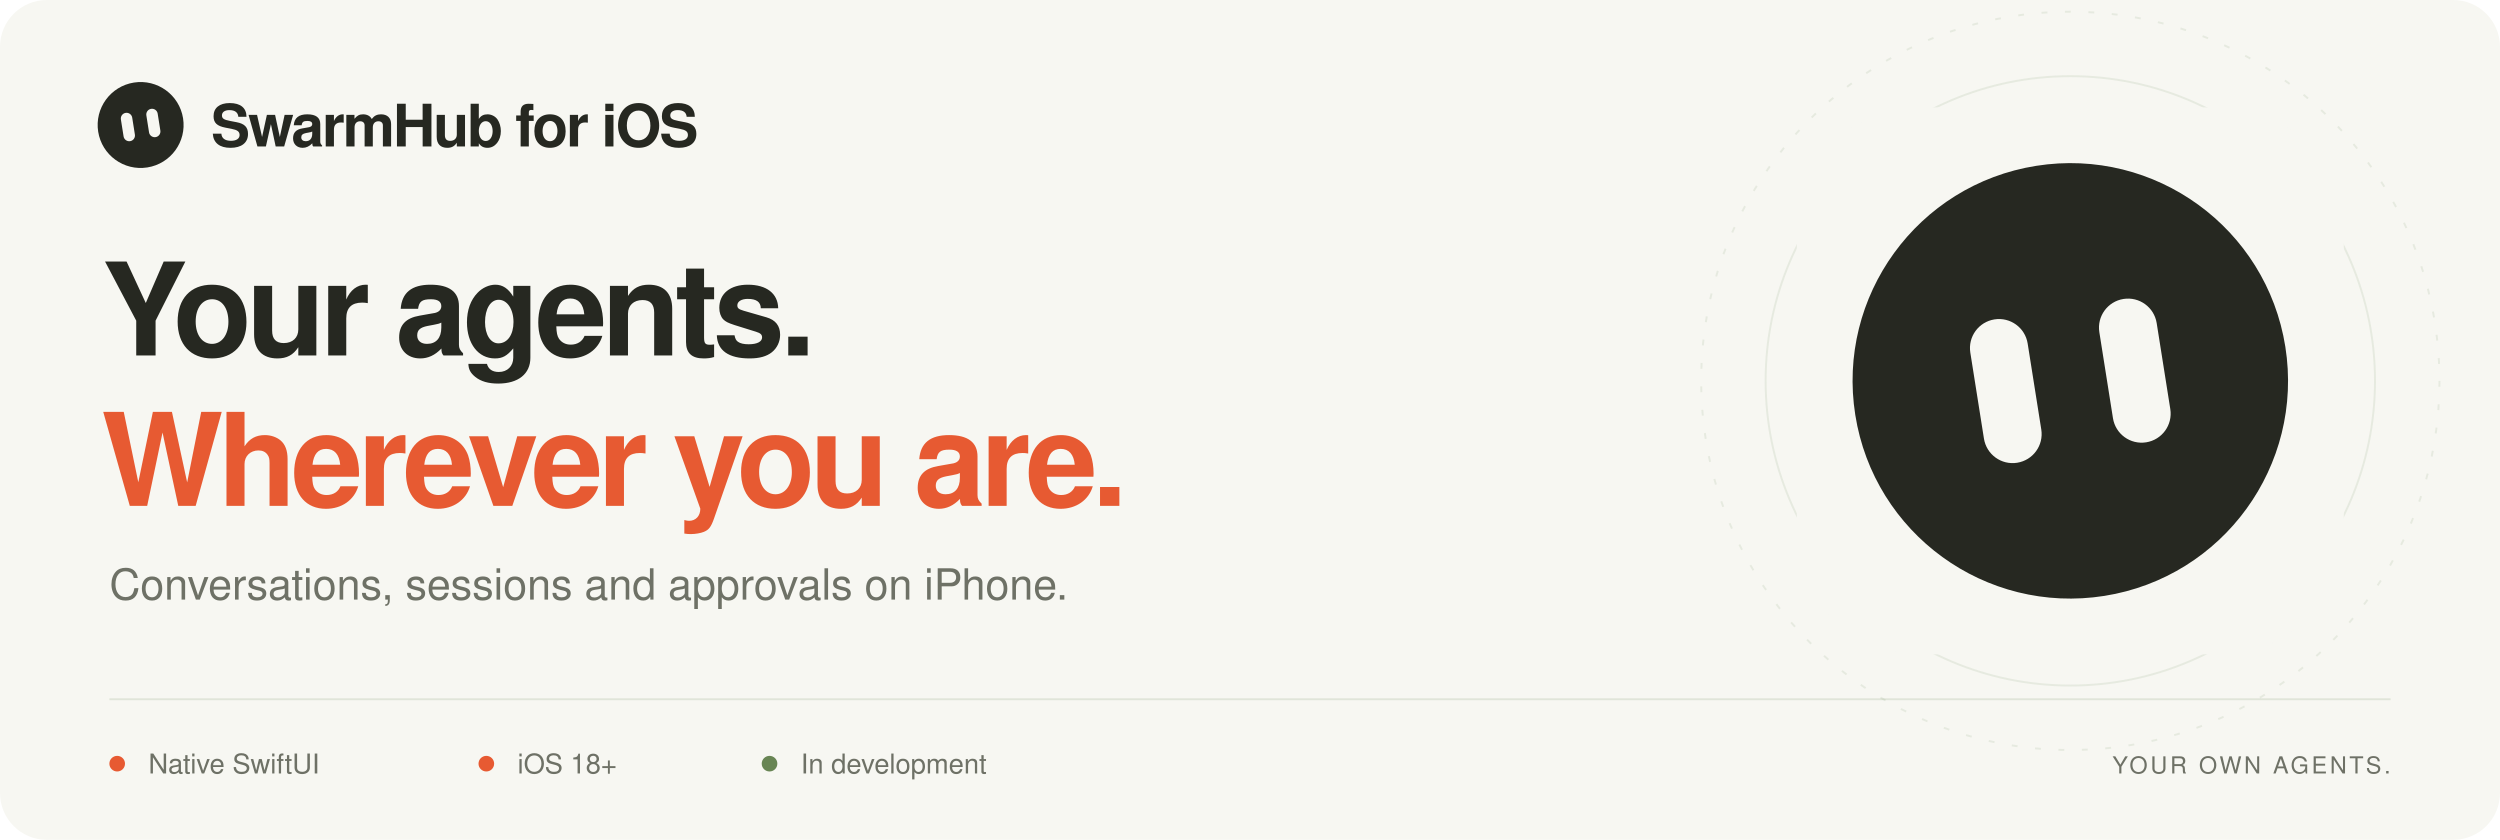
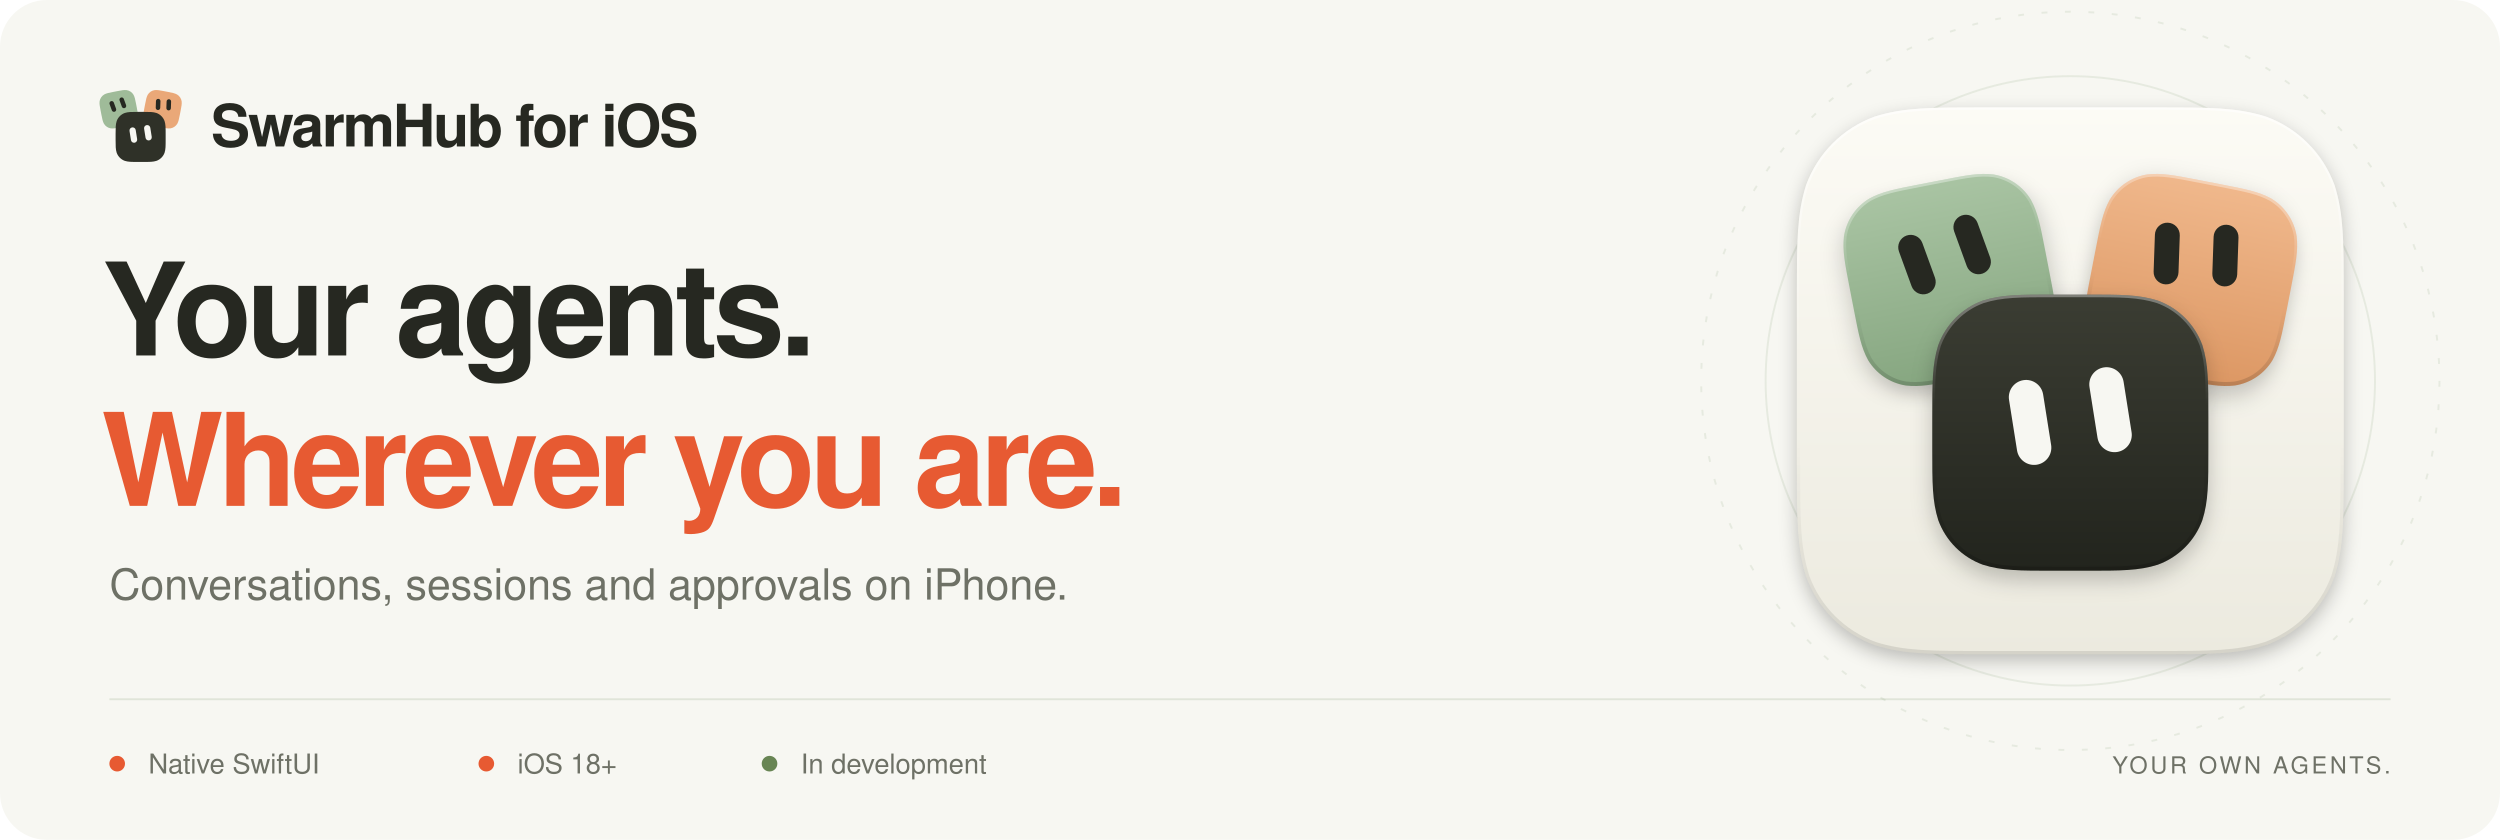
<svg xmlns="http://www.w3.org/2000/svg" width="1280" height="430" viewBox="0 0 1280 430" fill="none" role="img" aria-labelledby="title description">
  <defs>
    <linearGradient id="canvas" x1="0" y1="0" x2="1280" y2="430" gradientUnits="userSpaceOnUse">
      <stop stop-color="#f7f7f2" />
      <stop offset="1" stop-color="#f7f7f2" />
    </linearGradient>
    <linearGradient id="accent" x1="40" y1="0" x2="700" y2="0" gradientUnits="userSpaceOnUse">
      <stop stop-color="#e75a32" />
      <stop offset="1" stop-color="#e75a32" />
    </linearGradient>
    <clipPath id="bounds">
      <rect width="1280" height="430" rx="24" />
    </clipPath>
  </defs>
  <g clip-path="url(#bounds)">
    <rect width="1280" height="430" fill="url(#canvas)" />
    <g stroke="#688554" stroke-opacity=".12">
      <circle cx="1060" cy="195" r="156" />
      <circle cx="1060" cy="195" r="189" stroke-dasharray="3 9" />
    </g>
    <svg viewBox="0 0 1024 1024" x="886" y="21" width="348" height="348">
-       <rect x="100" y="100" width="824" height="824" rx="185" fill="#f7f7f2" />
-       <svg x="184" y="184" width="656" height="656" viewBox="0 0 30 30">
-         <g transform="rotate(-9 15 15)">
-           <circle cx="15" cy="15" r="15" fill="#262821" />
-           <g fill="#f7f7f2">
-             <rect x="8.5" y="10" width="4" height="10" rx="2" />
-             <rect x="17.5" y="10" width="4" height="10" rx="2" />
+       <defs>
+         <linearGradient id="swarmhub-icon-tile" x1="0" y1="0" x2="0" y2="1">
+           <stop offset="0" stop-color="#fcfbf5" />
+           <stop offset="1" stop-color="#eceadf" />
+         </linearGradient>
+         <linearGradient id="swarmhub-icon-tile-edge" x1="0" y1="0" x2="0" y2="1">
+           <stop offset="0" stop-color="#ffffff" stop-opacity="0.6" />
+           <stop offset="0.45" stop-color="#ffffff" stop-opacity="0" />
+         </linearGradient>
+         <linearGradient id="swarmhub-icon-tile-foot" x1="0" y1="0" x2="0" y2="1">
+           <stop offset="0.6" stop-color="#000000" stop-opacity="0" />
+           <stop offset="1" stop-color="#000000" stop-opacity="0.1" />
+         </linearGradient>
+         <clipPath id="swarmhub-icon-tile-clip">
+           <path d="M383.41 100L640.59 100C722.19 100 763 100 806.92 113.89C854.88 131.34 892.66 169.12 910.11 217.08C924 261 924 301.81 924 383.41L924 640.59C924 722.19 924 763 910.11 806.92C892.66 854.88 854.88 892.66 806.92 910.11C763 924 722.19 924 640.59 924L383.41 924C301.81 924 261 924 217.08 910.11C169.12 892.66 131.34 854.88 113.89 806.92C100 763 100 722.19 100 640.59L100 383.41C100 301.81 100 261 113.89 217.08C131.34 169.12 169.12 131.34 217.08 113.89C261 100 301.81 100 383.41 100Z" />
+         </clipPath>
+         <filter id="swarmhub-icon-tile-shadow" x="-40%" y="-40%" width="180%" height="180%">
+           <feGaussianBlur stdDeviation="14" />
+         </filter>
+         <linearGradient id="swarmhub-icon-face-edge" x1="0" y1="0" x2="0" y2="1">
+           <stop offset="0" stop-color="#ffffff" stop-opacity="0.5" />
+           <stop offset="0.4" stop-color="#ffffff" stop-opacity="0" />
+         </linearGradient>
+         <linearGradient id="swarmhub-icon-face-foot" x1="0" y1="0" x2="0" y2="1">
+           <stop offset="0.55" stop-color="#000000" stop-opacity="0" />
+           <stop offset="1" stop-color="#000000" stop-opacity="0.16" />
+         </linearGradient>
+         <filter id="swarmhub-icon-face-shadow" x="-40%" y="-40%" width="180%" height="180%">
+           <feGaussianBlur stdDeviation="16" />
+         </filter>
+         <linearGradient id="swarmhub-icon-left" x1="0" y1="0" x2="0" y2="1">
+           <stop offset="0" stop-color="#a9c4a3" />
+           <stop offset="1" stop-color="#86a680" />
+         </linearGradient>
+         <clipPath id="swarmhub-icon-left-clip">
+           <path d="M312.99 210L347.01 210C385.3 210 404.45 210 425.06 216.52C447.56 224.71 465.29 242.44 473.48 264.94C480 285.55 480 304.7 480 342.99L480 377.01C480 415.3 480 434.45 473.48 455.06C465.29 477.56 447.56 495.29 425.06 503.48C404.45 510 385.3 510 347.01 510L312.99 510C274.7 510 255.55 510 234.94 503.48C212.44 495.29 194.71 477.56 186.52 455.06C180 434.45 180 415.3 180 377.01L180 342.99C180 304.7 180 285.55 186.52 264.94C194.71 242.44 212.44 224.71 234.94 216.52C255.55 210 274.7 210 312.99 210Z" />
+         </clipPath>
+         <linearGradient id="swarmhub-icon-right" x1="0" y1="0" x2="0" y2="1">
+           <stop offset="0" stop-color="#f0b88c" />
+           <stop offset="1" stop-color="#dc9763" />
+         </linearGradient>
+         <clipPath id="swarmhub-icon-right-clip">
+           <path d="M676.99 210L711.01 210C749.3 210 768.45 210 789.06 216.52C811.56 224.71 829.29 242.44 837.48 264.94C844 285.55 844 304.7 844 342.99L844 377.01C844 415.3 844 434.45 837.48 455.06C829.29 477.56 811.56 495.29 789.06 503.48C768.45 510 749.3 510 711.01 510L676.99 510C638.7 510 619.55 510 598.94 503.48C576.44 495.29 558.71 477.56 550.52 455.06C544 434.45 544 415.3 544 377.01L544 342.99C544 304.7 544 285.55 550.52 264.94C558.71 242.44 576.44 224.71 598.94 216.52C619.55 210 638.7 210 676.99 210Z" />
+         </clipPath>
+         <linearGradient id="swarmhub-icon-front" x1="0" y1="0" x2="0" y2="1">
+           <stop offset="0" stop-color="#3b3d33" />
+           <stop offset="1" stop-color="#22241d" />
+         </linearGradient>
+         <clipPath id="swarmhub-icon-front-clip">
+           <path d="M488.42 382L535.58 382C588.68 382 615.24 382 643.82 391.04C675.02 402.4 699.6 426.98 710.96 458.18C720 486.76 720 513.32 720 566.42L720 613.58C720 666.68 720 693.24 710.96 721.82C699.6 753.02 675.02 777.6 643.82 788.96C615.24 798 588.68 798 535.58 798L488.42 798C435.32 798 408.76 798 380.18 788.96C348.98 777.6 324.4 753.02 313.04 721.82C304 693.24 304 666.68 304 613.58L304 566.42C304 513.32 304 486.76 313.04 458.18C324.4 426.98 348.98 402.4 380.18 391.04C408.76 382 435.32 382 488.42 382Z" />
+         </clipPath>
+       </defs>
+       <path d="M383.41 100L640.59 100C722.19 100 763 100 806.92 113.89C854.88 131.34 892.66 169.12 910.11 217.08C924 261 924 301.81 924 383.41L924 640.59C924 722.19 924 763 910.11 806.92C892.66 854.88 854.88 892.66 806.92 910.11C763 924 722.19 924 640.59 924L383.41 924C301.81 924 261 924 217.08 910.11C169.12 892.66 131.34 854.88 113.89 806.92C100 763 100 722.19 100 640.59L100 383.41C100 301.81 100 261 113.89 217.08C131.34 169.12 169.12 131.34 217.08 113.89C261 100 301.81 100 383.41 100Z" transform="translate(0 10)" fill="#000000" opacity="0.24" filter="url(#swarmhub-icon-tile-shadow)" />
+       <path d="M383.41 100L640.59 100C722.19 100 763 100 806.92 113.89C854.88 131.34 892.66 169.12 910.11 217.08C924 261 924 301.81 924 383.41L924 640.59C924 722.19 924 763 910.11 806.92C892.66 854.88 854.88 892.66 806.92 910.11C763 924 722.19 924 640.59 924L383.41 924C301.81 924 261 924 217.08 910.11C169.12 892.66 131.34 854.88 113.89 806.92C100 763 100 722.19 100 640.59L100 383.41C100 301.81 100 261 113.89 217.08C131.34 169.12 169.12 131.34 217.08 113.89C261 100 301.81 100 383.41 100Z" fill="url(#swarmhub-icon-tile)" />
+       <g clip-path="url(#swarmhub-icon-tile-clip)">
+         <path d="M383.41 100L640.59 100C722.19 100 763 100 806.92 113.89C854.88 131.34 892.66 169.12 910.11 217.08C924 261 924 301.81 924 383.41L924 640.59C924 722.19 924 763 910.11 806.92C892.66 854.88 854.88 892.66 806.92 910.11C763 924 722.19 924 640.59 924L383.41 924C301.81 924 261 924 217.08 910.11C169.12 892.66 131.34 854.88 113.89 806.92C100 763 100 722.19 100 640.59L100 383.41C100 301.81 100 261 113.89 217.08C131.34 169.12 169.12 131.34 217.08 113.89C261 100 301.81 100 383.41 100Z" fill="none" stroke="url(#swarmhub-icon-tile-foot)" stroke-width="10" />
+         <path d="M383.41 100L640.59 100C722.19 100 763 100 806.92 113.89C854.88 131.34 892.66 169.12 910.11 217.08C924 261 924 301.81 924 383.41L924 640.59C924 722.19 924 763 910.11 806.92C892.66 854.88 854.88 892.66 806.92 910.11C763 924 722.19 924 640.59 924L383.41 924C301.81 924 261 924 217.08 910.11C169.12 892.66 131.34 854.88 113.89 806.92C100 763 100 722.19 100 640.59L100 383.41C100 301.81 100 261 113.89 217.08C131.34 169.12 169.12 131.34 217.08 113.89C261 100 301.81 100 383.41 100Z" fill="none" stroke="url(#swarmhub-icon-tile-edge)" stroke-width="7" />
+       </g>
+       <g clip-path="url(#swarmhub-icon-tile-clip)">
+         <g transform="rotate(-11 330 360)">
+           <path d="M312.99 210L347.01 210C385.3 210 404.45 210 425.06 216.52C447.56 224.71 465.29 242.44 473.48 264.94C480 285.55 480 304.7 480 342.99L480 377.01C480 415.3 480 434.45 473.48 455.06C465.29 477.56 447.56 495.29 425.06 503.48C404.45 510 385.3 510 347.01 510L312.99 510C274.7 510 255.55 510 234.94 503.48C212.44 495.29 194.71 477.56 186.52 455.06C180 434.45 180 415.3 180 377.01L180 342.99C180 304.7 180 285.55 186.52 264.94C194.71 242.44 212.44 224.71 234.94 216.52C255.55 210 274.7 210 312.99 210Z" transform="translate(0 14)" fill="#000000" opacity="0.22" filter="url(#swarmhub-icon-face-shadow)" />
+           <path d="M312.99 210L347.01 210C385.3 210 404.45 210 425.06 216.52C447.56 224.71 465.29 242.44 473.48 264.94C480 285.55 480 304.7 480 342.99L480 377.01C480 415.3 480 434.45 473.48 455.06C465.29 477.56 447.56 495.29 425.06 503.48C404.45 510 385.3 510 347.01 510L312.99 510C274.7 510 255.55 510 234.94 503.48C212.44 495.29 194.71 477.56 186.52 455.06C180 434.45 180 415.3 180 377.01L180 342.99C180 304.7 180 285.55 186.52 264.94C194.71 242.44 212.44 224.71 234.94 216.52C255.55 210 274.7 210 312.99 210Z" fill="url(#swarmhub-icon-left)" />
+           <g clip-path="url(#swarmhub-icon-left-clip)">
+             <path d="M312.99 210L347.01 210C385.3 210 404.45 210 425.06 216.52C447.56 224.71 465.29 242.44 473.48 264.94C480 285.55 480 304.7 480 342.99L480 377.01C480 415.3 480 434.45 473.48 455.06C465.29 477.56 447.56 495.29 425.06 503.48C404.45 510 385.3 510 347.01 510L312.99 510C274.7 510 255.55 510 234.94 503.48C212.44 495.29 194.71 477.56 186.52 455.06C180 434.45 180 415.3 180 377.01L180 342.99C180 304.7 180 285.55 186.52 264.94C194.71 242.44 212.44 224.71 234.94 216.52C255.55 210 274.7 210 312.99 210Z" fill="none" stroke="url(#swarmhub-icon-face-foot)" stroke-width="12" />
+             <path d="M312.99 210L347.01 210C385.3 210 404.45 210 425.06 216.52C447.56 224.71 465.29 242.44 473.48 264.94C480 285.55 480 304.7 480 342.99L480 377.01C480 415.3 480 434.45 473.48 455.06C465.29 477.56 447.56 495.29 425.06 503.48C404.45 510 385.3 510 347.01 510L312.99 510C274.7 510 255.55 510 234.94 503.48C212.44 495.29 194.71 477.56 186.52 455.06C180 434.45 180 415.3 180 377.01L180 342.99C180 304.7 180 285.55 186.52 264.94C194.71 242.44 212.44 224.71 234.94 216.52C255.55 210 274.7 210 312.99 210Z" fill="none" stroke="url(#swarmhub-icon-face-edge)" stroke-width="8" opacity="0.7" />
+           </g>
+           <g transform="rotate(-9 330 321)" fill="#262821">
+             <rect x="267" y="274.5" width="37.5" height="93" rx="18.75" />
+             <rect x="355.5" y="274.5" width="37.5" height="93" rx="18.75" />
          </g>
        </g>
-       </svg>
+         <g transform="rotate(11 694 360)">
+           <path d="M676.99 210L711.01 210C749.3 210 768.45 210 789.06 216.52C811.56 224.71 829.29 242.44 837.48 264.94C844 285.55 844 304.7 844 342.99L844 377.01C844 415.3 844 434.45 837.48 455.06C829.29 477.56 811.56 495.29 789.06 503.48C768.45 510 749.3 510 711.01 510L676.99 510C638.7 510 619.55 510 598.94 503.48C576.44 495.29 558.71 477.56 550.52 455.06C544 434.45 544 415.3 544 377.01L544 342.99C544 304.7 544 285.55 550.52 264.94C558.71 242.44 576.44 224.71 598.94 216.52C619.55 210 638.7 210 676.99 210Z" transform="translate(0 14)" fill="#000000" opacity="0.22" filter="url(#swarmhub-icon-face-shadow)" />
+           <path d="M676.99 210L711.01 210C749.3 210 768.45 210 789.06 216.52C811.56 224.71 829.29 242.44 837.48 264.94C844 285.55 844 304.7 844 342.99L844 377.01C844 415.3 844 434.45 837.48 455.06C829.29 477.56 811.56 495.29 789.06 503.48C768.45 510 749.3 510 711.01 510L676.99 510C638.7 510 619.55 510 598.94 503.48C576.44 495.29 558.71 477.56 550.52 455.06C544 434.45 544 415.3 544 377.01L544 342.99C544 304.7 544 285.55 550.52 264.94C558.71 242.44 576.44 224.71 598.94 216.52C619.55 210 638.7 210 676.99 210Z" fill="url(#swarmhub-icon-right)" />
+           <g clip-path="url(#swarmhub-icon-right-clip)">
+             <path d="M676.99 210L711.01 210C749.3 210 768.45 210 789.06 216.52C811.56 224.71 829.29 242.44 837.48 264.94C844 285.55 844 304.7 844 342.99L844 377.01C844 415.3 844 434.45 837.48 455.06C829.29 477.56 811.56 495.29 789.06 503.48C768.45 510 749.3 510 711.01 510L676.99 510C638.7 510 619.55 510 598.94 503.48C576.44 495.29 558.71 477.56 550.52 455.06C544 434.45 544 415.3 544 377.01L544 342.99C544 304.7 544 285.55 550.52 264.94C558.71 242.44 576.44 224.71 598.94 216.52C619.55 210 638.7 210 676.99 210Z" fill="none" stroke="url(#swarmhub-icon-face-foot)" stroke-width="12" />
+             <path d="M676.99 210L711.01 210C749.3 210 768.45 210 789.06 216.52C811.56 224.71 829.29 242.44 837.48 264.94C844 285.55 844 304.7 844 342.99L844 377.01C844 415.3 844 434.45 837.48 455.06C829.29 477.56 811.56 495.29 789.06 503.48C768.45 510 749.3 510 711.01 510L676.99 510C638.7 510 619.55 510 598.94 503.48C576.44 495.29 558.71 477.56 550.52 455.06C544 434.45 544 415.3 544 377.01L544 342.99C544 304.7 544 285.55 550.52 264.94C558.71 242.44 576.44 224.71 598.94 216.52C619.55 210 638.7 210 676.99 210Z" fill="none" stroke="url(#swarmhub-icon-face-edge)" stroke-width="8" opacity="0.7" />
+           </g>
+           <g transform="rotate(-9 694 321)" fill="#262821">
+             <rect x="631" y="274.5" width="37.5" height="93" rx="18.75" />
+             <rect x="719.5" y="274.5" width="37.5" height="93" rx="18.75" />
+           </g>
+         </g>
+         <g transform="rotate(0 512 590)">
+           <path d="M488.42 382L535.58 382C588.68 382 615.24 382 643.82 391.04C675.02 402.4 699.6 426.98 710.96 458.18C720 486.76 720 513.32 720 566.42L720 613.58C720 666.68 720 693.24 710.96 721.82C699.6 753.02 675.02 777.6 643.82 788.96C615.24 798 588.68 798 535.58 798L488.42 798C435.32 798 408.76 798 380.18 788.96C348.98 777.6 324.4 753.02 313.04 721.82C304 693.24 304 666.68 304 613.58L304 566.42C304 513.32 304 486.76 313.04 458.18C324.4 426.98 348.98 402.4 380.18 391.04C408.76 382 435.32 382 488.42 382Z" transform="translate(0 14)" fill="#000000" opacity="0.22" filter="url(#swarmhub-icon-face-shadow)" />
+           <path d="M488.42 382L535.58 382C588.68 382 615.24 382 643.82 391.04C675.02 402.4 699.6 426.98 710.96 458.18C720 486.76 720 513.32 720 566.42L720 613.58C720 666.68 720 693.24 710.96 721.82C699.6 753.02 675.02 777.6 643.82 788.96C615.24 798 588.68 798 535.58 798L488.42 798C435.32 798 408.76 798 380.18 788.96C348.98 777.6 324.4 753.02 313.04 721.82C304 693.24 304 666.68 304 613.58L304 566.42C304 513.32 304 486.76 313.04 458.18C324.4 426.98 348.98 402.4 380.18 391.04C408.76 382 435.32 382 488.42 382Z" fill="url(#swarmhub-icon-front)" />
+           <g clip-path="url(#swarmhub-icon-front-clip)">
+             <path d="M488.42 382L535.58 382C588.68 382 615.24 382 643.82 391.04C675.02 402.4 699.6 426.98 710.96 458.18C720 486.76 720 513.32 720 566.42L720 613.58C720 666.68 720 693.24 710.96 721.82C699.6 753.02 675.02 777.6 643.82 788.96C615.24 798 588.68 798 535.58 798L488.42 798C435.32 798 408.76 798 380.18 788.96C348.98 777.6 324.4 753.02 313.04 721.82C304 693.24 304 666.68 304 613.58L304 566.42C304 513.32 304 486.76 313.04 458.18C324.4 426.98 348.98 402.4 380.18 391.04C408.76 382 435.32 382 488.42 382Z" fill="none" stroke="url(#swarmhub-icon-face-foot)" stroke-width="12" />
+             <path d="M488.42 382L535.58 382C588.68 382 615.24 382 643.82 391.04C675.02 402.4 699.6 426.98 710.96 458.18C720 486.76 720 513.32 720 566.42L720 613.58C720 666.68 720 693.24 710.96 721.82C699.6 753.02 675.02 777.6 643.82 788.96C615.24 798 588.68 798 535.58 798L488.42 798C435.32 798 408.76 798 380.18 788.96C348.98 777.6 324.4 753.02 313.04 721.82C304 693.24 304 666.68 304 613.58L304 566.42C304 513.32 304 486.76 313.04 458.18C324.4 426.98 348.98 402.4 380.18 391.04C408.76 382 435.32 382 488.42 382Z" fill="none" stroke="url(#swarmhub-icon-face-edge)" stroke-width="8" opacity="0.7" />
+           </g>
+           <g transform="rotate(-9 512 565.04)" fill="#f7f7f2">
+             <rect x="424.64" y="500.56" width="52" height="128.96" rx="26" />
+             <rect x="547.36" y="500.56" width="52" height="128.96" rx="26" />
+           </g>
+         </g>
+       </g>
    </svg>
    <g font-family="-apple-system, BlinkMacSystemFont, 'Segoe UI', Helvetica, Arial, sans-serif">
      <svg x="50" y="42" width="44" height="44" viewBox="0 0 30 30">
-         <g transform="rotate(-9 15 15)">
-           <circle cx="15" cy="15" r="15" fill="#262821" />
-           <g fill="#f7f7f2">
-             <rect x="8.5" y="10" width="4" height="10" rx="2" />
-             <rect x="17.5" y="10" width="4" height="10" rx="2" />
+         <g transform="translate(15 15) scale(0.042) translate(-512 -491)">
+           <g transform="rotate(-11 330 360)">
+             <path d="M312.99 210L347.01 210C385.3 210 404.45 210 425.06 216.52C447.56 224.71 465.29 242.44 473.48 264.94C480 285.55 480 304.7 480 342.99L480 377.01C480 415.3 480 434.45 473.48 455.06C465.29 477.56 447.56 495.29 425.06 503.48C404.45 510 385.3 510 347.01 510L312.99 510C274.7 510 255.55 510 234.94 503.48C212.44 495.29 194.71 477.56 186.52 455.06C180 434.45 180 415.3 180 377.01L180 342.99C180 304.7 180 285.55 186.52 264.94C194.71 242.44 212.44 224.71 234.94 216.52C255.55 210 274.7 210 312.99 210Z" fill="#9fbb99" />
+             <g transform="rotate(-9 330 321)" fill="#262821">
+               <rect x="267" y="274.5" width="37.5" height="93" rx="18.75" />
+               <rect x="355.5" y="274.5" width="37.5" height="93" rx="18.75" />
+             </g>
+           </g>
+           <g transform="rotate(11 694 360)">
+             <path d="M676.99 210L711.01 210C749.3 210 768.45 210 789.06 216.52C811.56 224.71 829.29 242.44 837.48 264.94C844 285.55 844 304.7 844 342.99L844 377.01C844 415.3 844 434.45 837.48 455.06C829.29 477.56 811.56 495.29 789.06 503.48C768.45 510 749.3 510 711.01 510L676.99 510C638.7 510 619.55 510 598.94 503.48C576.44 495.29 558.71 477.56 550.52 455.06C544 434.45 544 415.3 544 377.01L544 342.99C544 304.7 544 285.55 550.52 264.94C558.71 242.44 576.44 224.71 598.94 216.52C619.55 210 638.7 210 676.99 210Z" fill="#eaa878" />
+             <g transform="rotate(-9 694 321)" fill="#262821">
+               <rect x="631" y="274.5" width="37.5" height="93" rx="18.75" />
+               <rect x="719.5" y="274.5" width="37.5" height="93" rx="18.75" />
+             </g>
+           </g>
+           <g transform="rotate(0 512 590)">
+             <path d="M488.42 382L535.58 382C588.68 382 615.24 382 643.82 391.04C675.02 402.4 699.6 426.98 710.96 458.18C720 486.76 720 513.32 720 566.42L720 613.58C720 666.68 720 693.24 710.96 721.82C699.6 753.02 675.02 777.6 643.82 788.96C615.24 798 588.68 798 535.58 798L488.42 798C435.32 798 408.76 798 380.18 788.96C348.98 777.6 324.4 753.02 313.04 721.82C304 693.24 304 666.68 304 613.58L304 566.42C304 513.32 304 486.76 313.04 458.18C324.4 426.98 348.98 402.4 380.18 391.04C408.76 382 435.32 382 488.42 382Z" fill="#2f3128" />
+             <g transform="rotate(-9 512 565.04)" fill="#f7f7f2">
+               <rect x="424.64" y="500.56" width="52" height="128.96" rx="26" />
+               <rect x="547.36" y="500.56" width="52" height="128.96" rx="26" />
+             </g>
          </g>
        </g>
      </svg>
      <text x="108" y="75" fill="#262821" font-size="30" font-weight="750" letter-spacing="-1">SwarmHub for iOS</text>
      <text x="52" y="182" fill="#262821" font-size="66" font-weight="650" letter-spacing="-2.7">Your agents.</text>
      <text x="52" y="259" fill="url(#accent)" font-size="66" font-weight="650" letter-spacing="-2.7">Wherever you are.</text>
      <text x="56" y="307" fill="#6e7166" font-size="22">Conversations, sessions and approvals on iPhone.</text>
      <path d="M56 358H1224" stroke="#688554" stroke-opacity=".16" />
      <circle cx="60" cy="391" r="4" fill="#e75a32" />
      <text x="76" y="396" fill="#6e7166" font-size="14">Native SwiftUI</text>
      <circle cx="249" cy="391" r="4" fill="#e75a32" />
      <text x="265" y="396" fill="#6e7166" font-size="14">iOS 18+</text>
      <circle cx="394" cy="391" r="4" fill="#688554" />
      <text x="410" y="396" fill="#6e7166" font-size="14">In development</text>
      <text x="1224" y="396" text-anchor="end" fill="#6e7166" font-size="12" letter-spacing="1.4">YOUR OWN AGENTS.</text>
    </g>
  </g>
</svg>
